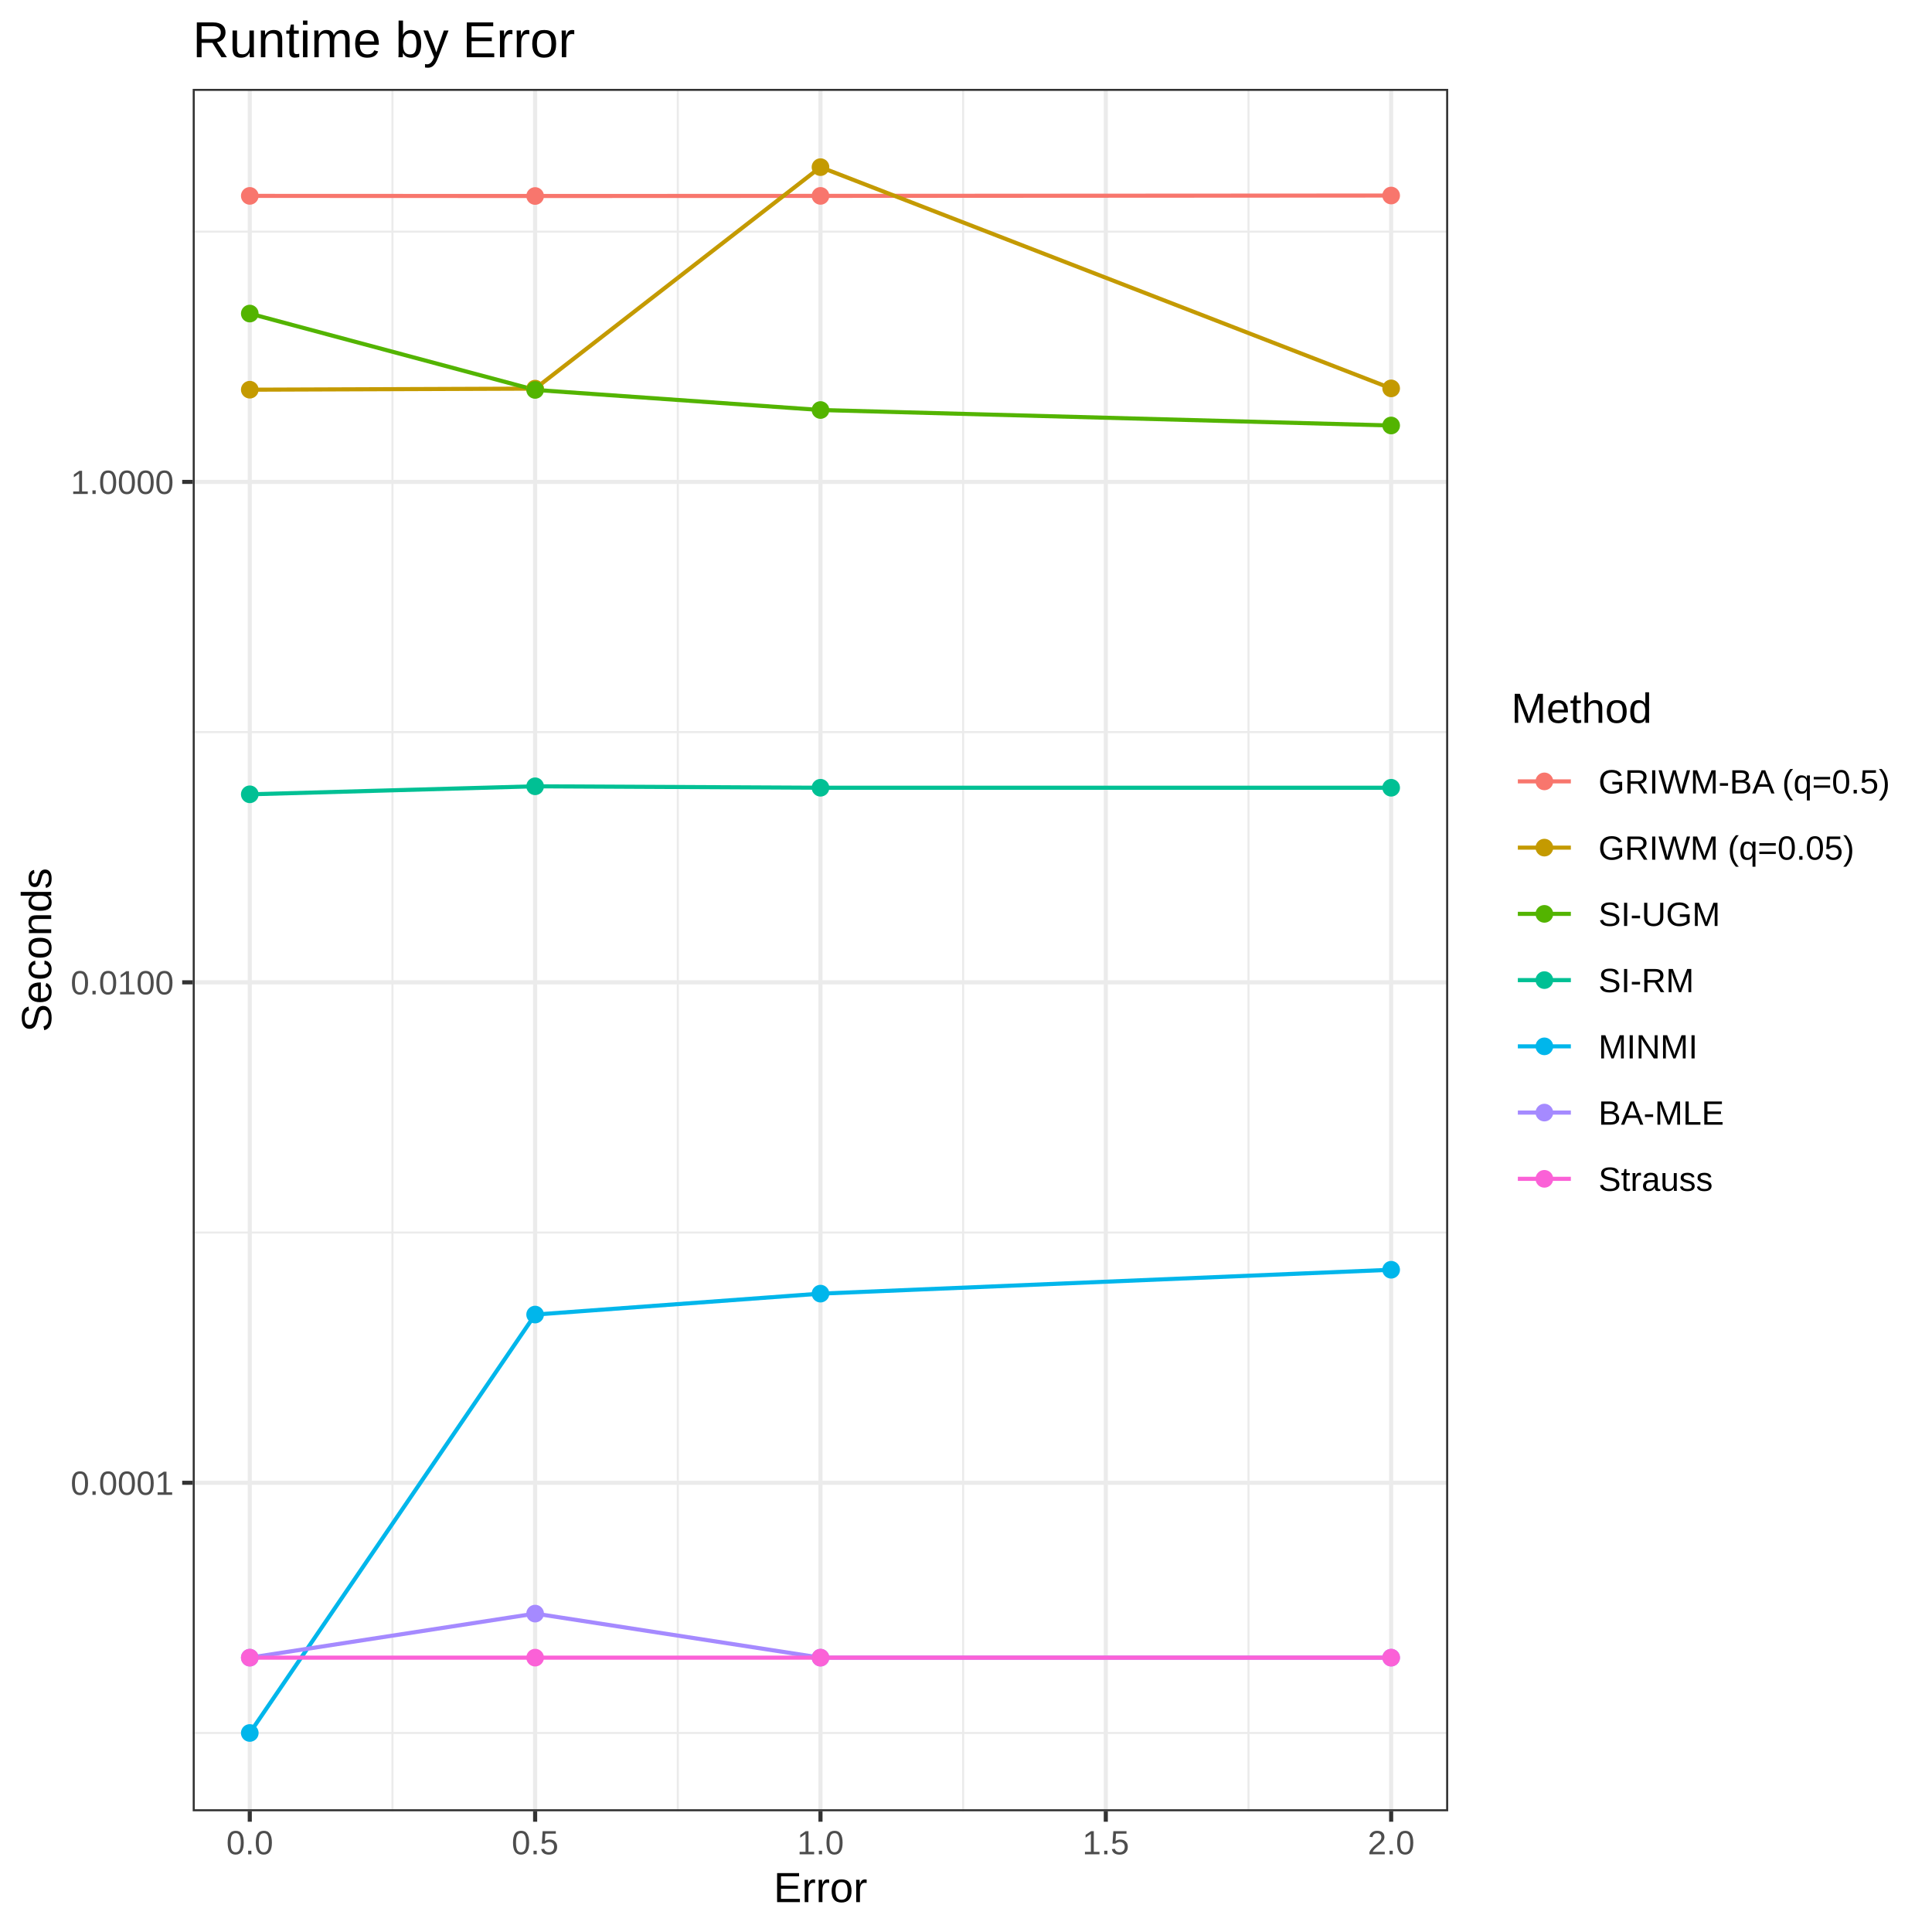
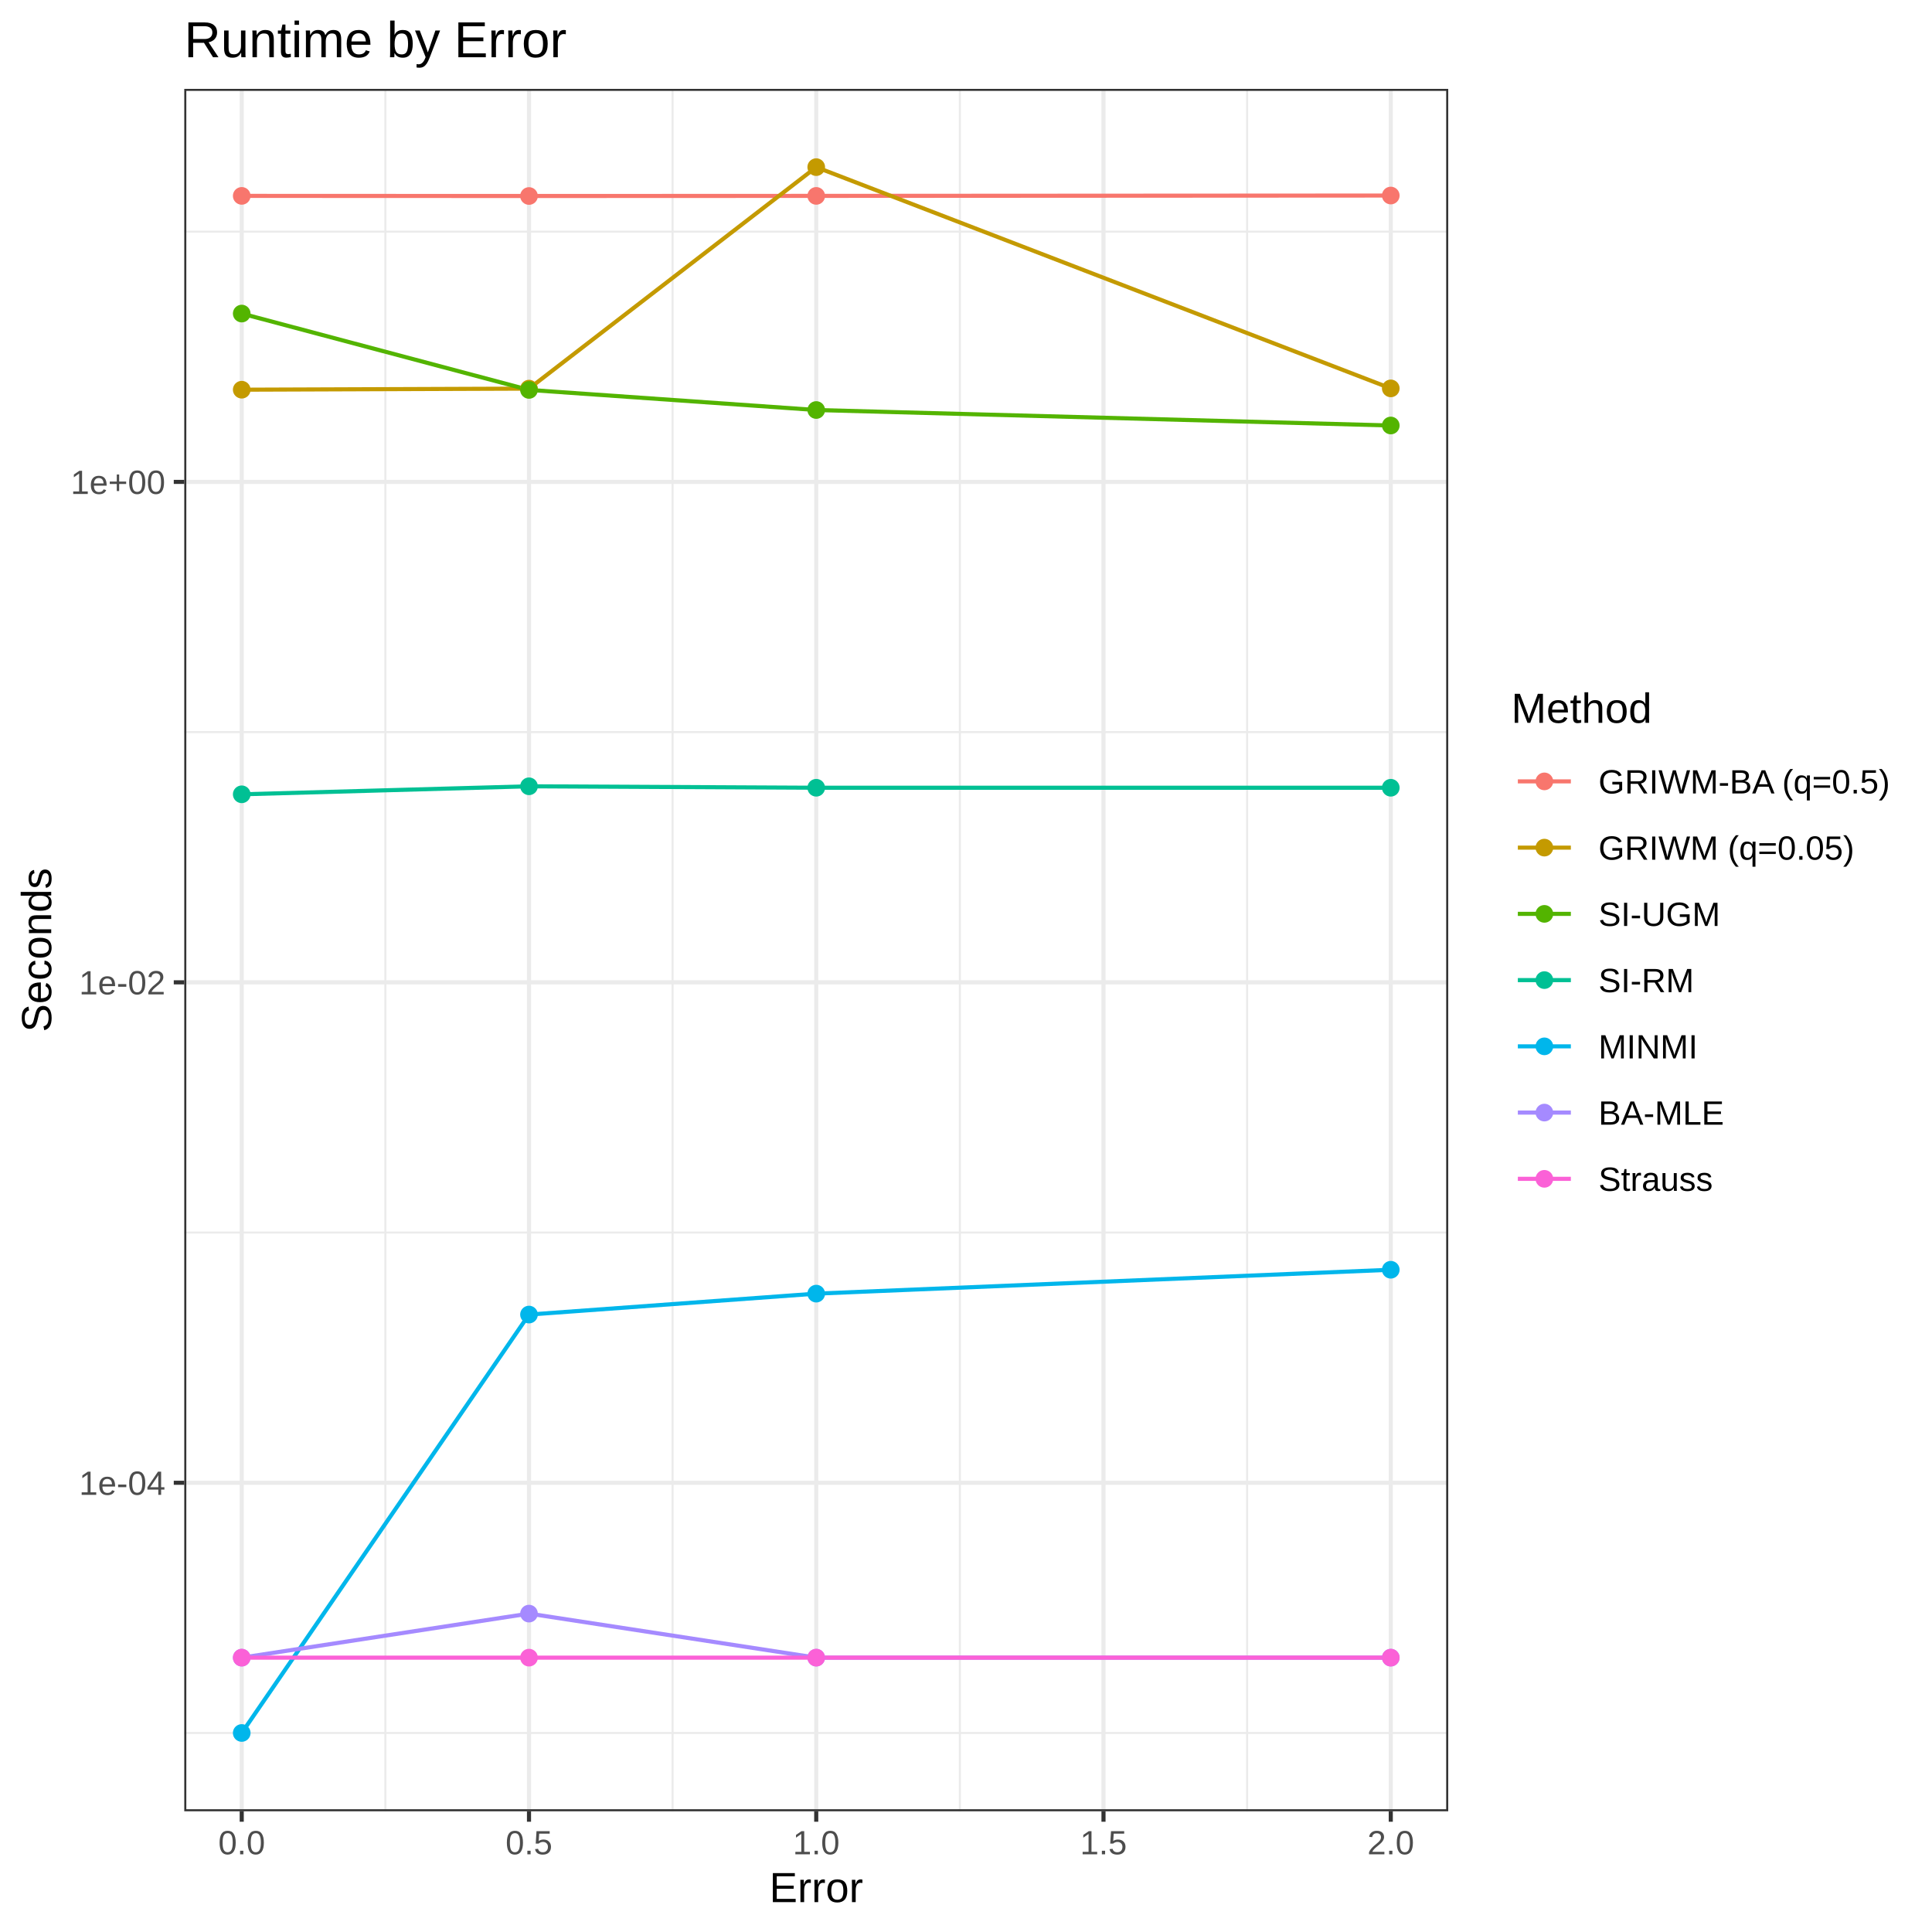
<svg xmlns="http://www.w3.org/2000/svg" class="svglite" width="504.00pt" height="504.00pt" viewBox="0 0 504.00 504.00">
  <defs>
    <style type="text/css">
    .svglite line, .svglite polyline, .svglite polygon, .svglite path, .svglite rect, .svglite circle {
      fill: none;
      stroke: #000000;
      stroke-linecap: round;
      stroke-linejoin: round;
      stroke-miterlimit: 10.00;
    }
    .svglite text {
      white-space: pre;
    }
  </style>
  </defs>
  <rect width="100%" height="100%" style="stroke: none; fill: #FFFFFF;" />
  <defs>
    <clipPath id="cpMC4wMHw1MDQuMDB8MC4wMHw1MDQuMDA=">
      <rect x="0.00" y="0.00" width="504.00" height="504.00" />
    </clipPath>
  </defs>
  <g clip-path="url(#cpMC4wMHw1MDQuMDB8MC4wMHw1MDQuMDA=)">
    <rect x="0.00" y="-0" width="504.00" height="504.00" style="stroke-width: 1.07; stroke: #FFFFFF; fill: #FFFFFF;" />
  </g>
  <defs>
-     <clipPath id="cpNTAuMjd8Mzc3LjgwfDIzLjE4fDQ3Mi41MA==">
-       <rect x="50.27" y="23.18" width="327.52" height="449.33" />
+     <clipPath id="cpNDguMDd8Mzc3LjgwfDIzLjE4fDQ3Mi41MA==">
+       <rect x="48.07" y="23.18" width="329.73" height="449.33" />
    </clipPath>
  </defs>
-   <g clip-path="url(#cpNTAuMjd8Mzc3LjgwfDIzLjE4fDQ3Mi41MA==)">
-     <rect x="50.27" y="23.18" width="327.52" height="449.33" style="stroke-width: 1.07; stroke: none; fill: #FFFFFF;" />
-     <polyline points="50.27,452.08 377.80,452.08 " style="stroke-width: 0.53; stroke: #EBEBEB; stroke-linecap: butt;" />
-     <polyline points="50.27,321.53 377.80,321.53 " style="stroke-width: 0.53; stroke: #EBEBEB; stroke-linecap: butt;" />
-     <polyline points="50.27,190.98 377.80,190.98 " style="stroke-width: 0.53; stroke: #EBEBEB; stroke-linecap: butt;" />
-     <polyline points="50.27,60.43 377.80,60.43 " style="stroke-width: 0.53; stroke: #EBEBEB; stroke-linecap: butt;" />
-     <polyline points="102.38,472.50 102.38,23.18 " style="stroke-width: 0.53; stroke: #EBEBEB; stroke-linecap: butt;" />
-     <polyline points="176.82,472.50 176.82,23.18 " style="stroke-width: 0.53; stroke: #EBEBEB; stroke-linecap: butt;" />
-     <polyline points="251.25,472.50 251.25,23.18 " style="stroke-width: 0.53; stroke: #EBEBEB; stroke-linecap: butt;" />
-     <polyline points="325.69,472.50 325.69,23.18 " style="stroke-width: 0.53; stroke: #EBEBEB; stroke-linecap: butt;" />
-     <polyline points="50.27,386.81 377.80,386.81 " style="stroke-width: 1.07; stroke: #EBEBEB; stroke-linecap: butt;" />
-     <polyline points="50.27,256.26 377.80,256.26 " style="stroke-width: 1.07; stroke: #EBEBEB; stroke-linecap: butt;" />
-     <polyline points="50.27,125.71 377.80,125.71 " style="stroke-width: 1.07; stroke: #EBEBEB; stroke-linecap: butt;" />
-     <polyline points="65.16,472.50 65.16,23.18 " style="stroke-width: 1.07; stroke: #EBEBEB; stroke-linecap: butt;" />
-     <polyline points="139.60,472.50 139.60,23.18 " style="stroke-width: 1.07; stroke: #EBEBEB; stroke-linecap: butt;" />
-     <polyline points="214.04,472.50 214.04,23.18 " style="stroke-width: 1.07; stroke: #EBEBEB; stroke-linecap: butt;" />
-     <polyline points="288.47,472.50 288.47,23.18 " style="stroke-width: 1.07; stroke: #EBEBEB; stroke-linecap: butt;" />
-     <polyline points="362.91,472.50 362.91,23.18 " style="stroke-width: 1.07; stroke: #EBEBEB; stroke-linecap: butt;" />
-     <polyline points="65.16,51.10 139.60,51.13 214.04,51.10 362.91,51.01 " style="stroke-width: 1.07; stroke: #F8766D; stroke-linecap: butt;" />
-     <polyline points="65.16,101.66 139.60,101.38 214.04,43.60 362.91,101.32 " style="stroke-width: 1.07; stroke: #C49A00; stroke-linecap: butt;" />
-     <polyline points="65.16,81.80 139.60,101.72 214.04,106.96 362.91,111.00 " style="stroke-width: 1.07; stroke: #53B400; stroke-linecap: butt;" />
-     <polyline points="65.16,207.21 139.60,205.12 214.04,205.50 362.91,205.50 " style="stroke-width: 1.07; stroke: #00C094; stroke-linecap: butt;" />
-     <polyline points="65.16,452.08 139.60,342.93 214.04,337.47 362.91,331.24 " style="stroke-width: 1.07; stroke: #00B6EB; stroke-linecap: butt;" />
-     <polyline points="65.16,432.43 139.60,420.94 214.04,432.43 362.91,432.43 " style="stroke-width: 1.07; stroke: #A58AFF; stroke-linecap: butt;" />
-     <polyline points="65.16,432.43 139.60,432.43 214.04,432.43 362.91,432.43 " style="stroke-width: 1.07; stroke: #FB61D7; stroke-linecap: butt;" />
-     <circle cx="65.16" cy="432.43" r="1.95" style="stroke-width: 0.71; stroke: #A58AFF; fill: #A58AFF;" />
-     <circle cx="65.16" cy="51.10" r="1.95" style="stroke-width: 0.71; stroke: #F8766D; fill: #F8766D;" />
-     <circle cx="65.16" cy="101.66" r="1.95" style="stroke-width: 0.71; stroke: #C49A00; fill: #C49A00;" />
-     <circle cx="65.16" cy="452.08" r="1.95" style="stroke-width: 0.71; stroke: #00B6EB; fill: #00B6EB;" />
-     <circle cx="65.16" cy="207.21" r="1.95" style="stroke-width: 0.71; stroke: #00C094; fill: #00C094;" />
-     <circle cx="65.16" cy="81.80" r="1.95" style="stroke-width: 0.71; stroke: #53B400; fill: #53B400;" />
-     <circle cx="65.16" cy="432.43" r="1.95" style="stroke-width: 0.71; stroke: #FB61D7; fill: #FB61D7;" />
-     <circle cx="139.60" cy="420.94" r="1.95" style="stroke-width: 0.71; stroke: #A58AFF; fill: #A58AFF;" />
-     <circle cx="139.60" cy="51.13" r="1.95" style="stroke-width: 0.71; stroke: #F8766D; fill: #F8766D;" />
-     <circle cx="139.60" cy="101.38" r="1.95" style="stroke-width: 0.71; stroke: #C49A00; fill: #C49A00;" />
-     <circle cx="139.60" cy="342.93" r="1.95" style="stroke-width: 0.71; stroke: #00B6EB; fill: #00B6EB;" />
-     <circle cx="139.60" cy="205.12" r="1.95" style="stroke-width: 0.71; stroke: #00C094; fill: #00C094;" />
-     <circle cx="139.60" cy="101.72" r="1.95" style="stroke-width: 0.71; stroke: #53B400; fill: #53B400;" />
-     <circle cx="139.60" cy="432.43" r="1.95" style="stroke-width: 0.71; stroke: #FB61D7; fill: #FB61D7;" />
-     <circle cx="214.04" cy="432.43" r="1.95" style="stroke-width: 0.71; stroke: #A58AFF; fill: #A58AFF;" />
-     <circle cx="214.04" cy="51.10" r="1.95" style="stroke-width: 0.71; stroke: #F8766D; fill: #F8766D;" />
-     <circle cx="214.04" cy="43.60" r="1.95" style="stroke-width: 0.71; stroke: #C49A00; fill: #C49A00;" />
-     <circle cx="214.04" cy="337.47" r="1.95" style="stroke-width: 0.71; stroke: #00B6EB; fill: #00B6EB;" />
-     <circle cx="214.04" cy="205.50" r="1.95" style="stroke-width: 0.71; stroke: #00C094; fill: #00C094;" />
-     <circle cx="214.04" cy="106.96" r="1.95" style="stroke-width: 0.71; stroke: #53B400; fill: #53B400;" />
-     <circle cx="214.04" cy="432.43" r="1.95" style="stroke-width: 0.71; stroke: #FB61D7; fill: #FB61D7;" />
-     <circle cx="362.91" cy="432.43" r="1.95" style="stroke-width: 0.71; stroke: #A58AFF; fill: #A58AFF;" />
-     <circle cx="362.91" cy="51.01" r="1.95" style="stroke-width: 0.71; stroke: #F8766D; fill: #F8766D;" />
-     <circle cx="362.91" cy="101.32" r="1.95" style="stroke-width: 0.71; stroke: #C49A00; fill: #C49A00;" />
-     <circle cx="362.91" cy="331.24" r="1.95" style="stroke-width: 0.71; stroke: #00B6EB; fill: #00B6EB;" />
-     <circle cx="362.91" cy="205.50" r="1.95" style="stroke-width: 0.71; stroke: #00C094; fill: #00C094;" />
-     <circle cx="362.91" cy="111.00" r="1.95" style="stroke-width: 0.71; stroke: #53B400; fill: #53B400;" />
-     <circle cx="362.91" cy="432.43" r="1.95" style="stroke-width: 0.71; stroke: #FB61D7; fill: #FB61D7;" />
-     <rect x="50.27" y="23.18" width="327.52" height="449.33" style="stroke-width: 1.07; stroke: #333333;" />
+   <g clip-path="url(#cpNDguMDd8Mzc3LjgwfDIzLjE4fDQ3Mi41MA==)">
+     <rect x="48.07" y="23.18" width="329.73" height="449.33" style="stroke-width: 1.07; stroke: none; fill: #FFFFFF;" />
+     <polyline points="48.07,452.08 377.80,452.08 " style="stroke-width: 0.53; stroke: #EBEBEB; stroke-linecap: butt;" />
+     <polyline points="48.07,321.53 377.80,321.53 " style="stroke-width: 0.53; stroke: #EBEBEB; stroke-linecap: butt;" />
+     <polyline points="48.07,190.98 377.80,190.98 " style="stroke-width: 0.53; stroke: #EBEBEB; stroke-linecap: butt;" />
+     <polyline points="48.07,60.43 377.80,60.43 " style="stroke-width: 0.53; stroke: #EBEBEB; stroke-linecap: butt;" />
+     <polyline points="100.53,472.50 100.53,23.18 " style="stroke-width: 0.53; stroke: #EBEBEB; stroke-linecap: butt;" />
+     <polyline points="175.46,472.50 175.46,23.18 " style="stroke-width: 0.53; stroke: #EBEBEB; stroke-linecap: butt;" />
+     <polyline points="250.40,472.50 250.40,23.18 " style="stroke-width: 0.53; stroke: #EBEBEB; stroke-linecap: butt;" />
+     <polyline points="325.34,472.50 325.34,23.18 " style="stroke-width: 0.53; stroke: #EBEBEB; stroke-linecap: butt;" />
+     <polyline points="48.07,386.81 377.80,386.81 " style="stroke-width: 1.07; stroke: #EBEBEB; stroke-linecap: butt;" />
+     <polyline points="48.07,256.26 377.80,256.26 " style="stroke-width: 1.07; stroke: #EBEBEB; stroke-linecap: butt;" />
+     <polyline points="48.07,125.71 377.80,125.71 " style="stroke-width: 1.07; stroke: #EBEBEB; stroke-linecap: butt;" />
+     <polyline points="63.06,472.50 63.06,23.18 " style="stroke-width: 1.07; stroke: #EBEBEB; stroke-linecap: butt;" />
+     <polyline points="138.00,472.50 138.00,23.18 " style="stroke-width: 1.07; stroke: #EBEBEB; stroke-linecap: butt;" />
+     <polyline points="212.93,472.50 212.93,23.18 " style="stroke-width: 1.07; stroke: #EBEBEB; stroke-linecap: butt;" />
+     <polyline points="287.87,472.50 287.87,23.18 " style="stroke-width: 1.07; stroke: #EBEBEB; stroke-linecap: butt;" />
+     <polyline points="362.81,472.50 362.81,23.18 " style="stroke-width: 1.07; stroke: #EBEBEB; stroke-linecap: butt;" />
+     <polyline points="63.06,51.10 138.00,51.13 212.93,51.10 362.81,51.01 " style="stroke-width: 1.07; stroke: #F8766D; stroke-linecap: butt;" />
+     <polyline points="63.06,101.66 138.00,101.38 212.93,43.60 362.81,101.32 " style="stroke-width: 1.07; stroke: #C49A00; stroke-linecap: butt;" />
+     <polyline points="63.06,81.80 138.00,101.72 212.93,106.96 362.81,111.00 " style="stroke-width: 1.07; stroke: #53B400; stroke-linecap: butt;" />
+     <polyline points="63.06,207.21 138.00,205.12 212.93,205.50 362.81,205.50 " style="stroke-width: 1.07; stroke: #00C094; stroke-linecap: butt;" />
+     <polyline points="63.06,452.08 138.00,342.93 212.93,337.47 362.81,331.24 " style="stroke-width: 1.07; stroke: #00B6EB; stroke-linecap: butt;" />
+     <polyline points="63.06,432.43 138.00,420.94 212.93,432.43 362.81,432.43 " style="stroke-width: 1.07; stroke: #A58AFF; stroke-linecap: butt;" />
+     <polyline points="63.06,432.43 138.00,432.43 212.93,432.43 362.81,432.43 " style="stroke-width: 1.07; stroke: #FB61D7; stroke-linecap: butt;" />
+     <circle cx="63.06" cy="432.43" r="1.95" style="stroke-width: 0.71; stroke: #A58AFF; fill: #A58AFF;" />
+     <circle cx="63.06" cy="51.10" r="1.95" style="stroke-width: 0.71; stroke: #F8766D; fill: #F8766D;" />
+     <circle cx="63.06" cy="101.66" r="1.95" style="stroke-width: 0.71; stroke: #C49A00; fill: #C49A00;" />
+     <circle cx="63.06" cy="452.08" r="1.95" style="stroke-width: 0.71; stroke: #00B6EB; fill: #00B6EB;" />
+     <circle cx="63.06" cy="207.21" r="1.95" style="stroke-width: 0.71; stroke: #00C094; fill: #00C094;" />
+     <circle cx="63.06" cy="81.80" r="1.95" style="stroke-width: 0.71; stroke: #53B400; fill: #53B400;" />
+     <circle cx="63.06" cy="432.43" r="1.95" style="stroke-width: 0.71; stroke: #FB61D7; fill: #FB61D7;" />
+     <circle cx="138.00" cy="420.94" r="1.95" style="stroke-width: 0.71; stroke: #A58AFF; fill: #A58AFF;" />
+     <circle cx="138.00" cy="51.13" r="1.95" style="stroke-width: 0.71; stroke: #F8766D; fill: #F8766D;" />
+     <circle cx="138.00" cy="101.38" r="1.95" style="stroke-width: 0.71; stroke: #C49A00; fill: #C49A00;" />
+     <circle cx="138.00" cy="342.93" r="1.95" style="stroke-width: 0.71; stroke: #00B6EB; fill: #00B6EB;" />
+     <circle cx="138.00" cy="205.12" r="1.95" style="stroke-width: 0.71; stroke: #00C094; fill: #00C094;" />
+     <circle cx="138.00" cy="101.72" r="1.95" style="stroke-width: 0.71; stroke: #53B400; fill: #53B400;" />
+     <circle cx="138.00" cy="432.43" r="1.95" style="stroke-width: 0.71; stroke: #FB61D7; fill: #FB61D7;" />
+     <circle cx="212.93" cy="432.43" r="1.95" style="stroke-width: 0.71; stroke: #A58AFF; fill: #A58AFF;" />
+     <circle cx="212.93" cy="51.10" r="1.95" style="stroke-width: 0.71; stroke: #F8766D; fill: #F8766D;" />
+     <circle cx="212.93" cy="43.60" r="1.95" style="stroke-width: 0.71; stroke: #C49A00; fill: #C49A00;" />
+     <circle cx="212.93" cy="337.47" r="1.95" style="stroke-width: 0.71; stroke: #00B6EB; fill: #00B6EB;" />
+     <circle cx="212.93" cy="205.50" r="1.95" style="stroke-width: 0.71; stroke: #00C094; fill: #00C094;" />
+     <circle cx="212.93" cy="106.96" r="1.95" style="stroke-width: 0.71; stroke: #53B400; fill: #53B400;" />
+     <circle cx="212.93" cy="432.43" r="1.95" style="stroke-width: 0.71; stroke: #FB61D7; fill: #FB61D7;" />
+     <circle cx="362.81" cy="432.43" r="1.95" style="stroke-width: 0.71; stroke: #A58AFF; fill: #A58AFF;" />
+     <circle cx="362.81" cy="51.01" r="1.95" style="stroke-width: 0.71; stroke: #F8766D; fill: #F8766D;" />
+     <circle cx="362.81" cy="101.32" r="1.95" style="stroke-width: 0.71; stroke: #C49A00; fill: #C49A00;" />
+     <circle cx="362.81" cy="331.24" r="1.95" style="stroke-width: 0.71; stroke: #00B6EB; fill: #00B6EB;" />
+     <circle cx="362.81" cy="205.50" r="1.95" style="stroke-width: 0.71; stroke: #00C094; fill: #00C094;" />
+     <circle cx="362.81" cy="111.00" r="1.95" style="stroke-width: 0.71; stroke: #53B400; fill: #53B400;" />
+     <circle cx="362.81" cy="432.43" r="1.95" style="stroke-width: 0.71; stroke: #FB61D7; fill: #FB61D7;" />
+     <rect x="48.07" y="23.18" width="329.73" height="449.33" style="stroke-width: 1.07; stroke: #333333;" />
  </g>
  <g clip-path="url(#cpMC4wMHw1MDQuMDB8MC4wMHw1MDQuMDA=)">
-     <text x="45.34" y="389.96" text-anchor="end" style="font-size: 8.80px;fill: #4D4D4D; font-family: &quot;Arial&quot;;" textLength="26.93px" lengthAdjust="spacingAndGlyphs">0.0001</text>
-     <text x="45.34" y="259.41" text-anchor="end" style="font-size: 8.80px;fill: #4D4D4D; font-family: &quot;Arial&quot;;" textLength="26.93px" lengthAdjust="spacingAndGlyphs">0.0100</text>
-     <text x="45.34" y="128.86" text-anchor="end" style="font-size: 8.80px;fill: #4D4D4D; font-family: &quot;Arial&quot;;" textLength="26.93px" lengthAdjust="spacingAndGlyphs">1.0000</text>
-     <polyline points="47.53,386.81 50.27,386.81 " style="stroke-width: 1.07; stroke: #333333; stroke-linecap: butt;" />
-     <polyline points="47.53,256.26 50.27,256.26 " style="stroke-width: 1.07; stroke: #333333; stroke-linecap: butt;" />
-     <polyline points="47.53,125.71 50.27,125.71 " style="stroke-width: 1.07; stroke: #333333; stroke-linecap: butt;" />
-     <polyline points="65.16,475.24 65.16,472.50 " style="stroke-width: 1.07; stroke: #333333; stroke-linecap: butt;" />
-     <polyline points="139.60,475.24 139.60,472.50 " style="stroke-width: 1.07; stroke: #333333; stroke-linecap: butt;" />
-     <polyline points="214.04,475.24 214.04,472.50 " style="stroke-width: 1.07; stroke: #333333; stroke-linecap: butt;" />
-     <polyline points="288.47,475.24 288.47,472.50 " style="stroke-width: 1.07; stroke: #333333; stroke-linecap: butt;" />
-     <polyline points="362.91,475.24 362.91,472.50 " style="stroke-width: 1.07; stroke: #333333; stroke-linecap: butt;" />
-     <text x="65.16" y="483.74" text-anchor="middle" style="font-size: 8.80px;fill: #4D4D4D; font-family: &quot;Arial&quot;;" textLength="12.24px" lengthAdjust="spacingAndGlyphs">0.0</text>
-     <text x="139.60" y="483.74" text-anchor="middle" style="font-size: 8.80px;fill: #4D4D4D; font-family: &quot;Arial&quot;;" textLength="12.24px" lengthAdjust="spacingAndGlyphs">0.5</text>
-     <text x="214.04" y="483.74" text-anchor="middle" style="font-size: 8.80px;fill: #4D4D4D; font-family: &quot;Arial&quot;;" textLength="12.24px" lengthAdjust="spacingAndGlyphs">1.0</text>
-     <text x="288.47" y="483.74" text-anchor="middle" style="font-size: 8.80px;fill: #4D4D4D; font-family: &quot;Arial&quot;;" textLength="12.24px" lengthAdjust="spacingAndGlyphs">1.5</text>
-     <text x="362.91" y="483.74" text-anchor="middle" style="font-size: 8.80px;fill: #4D4D4D; font-family: &quot;Arial&quot;;" textLength="12.24px" lengthAdjust="spacingAndGlyphs">2.0</text>
-     <text x="214.04" y="496.20" text-anchor="middle" style="font-size: 11.00px; font-family: &quot;Arial&quot;;" textLength="24.45px" lengthAdjust="spacingAndGlyphs">Error</text>
+     <text x="43.14" y="389.96" text-anchor="end" style="font-size: 8.80px;fill: #4D4D4D; font-family: &quot;Arial&quot;;" textLength="22.51px" lengthAdjust="spacingAndGlyphs">1e-04</text>
+     <text x="43.14" y="259.41" text-anchor="end" style="font-size: 8.80px;fill: #4D4D4D; font-family: &quot;Arial&quot;;" textLength="22.51px" lengthAdjust="spacingAndGlyphs">1e-02</text>
+     <text x="43.14" y="128.86" text-anchor="end" style="font-size: 8.80px;fill: #4D4D4D; font-family: &quot;Arial&quot;;" textLength="24.72px" lengthAdjust="spacingAndGlyphs">1e+00</text>
+     <polyline points="45.33,386.81 48.07,386.81 " style="stroke-width: 1.07; stroke: #333333; stroke-linecap: butt;" />
+     <polyline points="45.33,256.26 48.07,256.26 " style="stroke-width: 1.07; stroke: #333333; stroke-linecap: butt;" />
+     <polyline points="45.33,125.71 48.07,125.71 " style="stroke-width: 1.07; stroke: #333333; stroke-linecap: butt;" />
+     <polyline points="63.06,475.24 63.06,472.50 " style="stroke-width: 1.07; stroke: #333333; stroke-linecap: butt;" />
+     <polyline points="138.00,475.24 138.00,472.50 " style="stroke-width: 1.07; stroke: #333333; stroke-linecap: butt;" />
+     <polyline points="212.93,475.24 212.93,472.50 " style="stroke-width: 1.07; stroke: #333333; stroke-linecap: butt;" />
+     <polyline points="287.87,475.24 287.87,472.50 " style="stroke-width: 1.07; stroke: #333333; stroke-linecap: butt;" />
+     <polyline points="362.81,475.24 362.81,472.50 " style="stroke-width: 1.07; stroke: #333333; stroke-linecap: butt;" />
+     <text x="63.06" y="483.74" text-anchor="middle" style="font-size: 8.80px;fill: #4D4D4D; font-family: &quot;Arial&quot;;" textLength="12.24px" lengthAdjust="spacingAndGlyphs">0.0</text>
+     <text x="138.00" y="483.74" text-anchor="middle" style="font-size: 8.80px;fill: #4D4D4D; font-family: &quot;Arial&quot;;" textLength="12.24px" lengthAdjust="spacingAndGlyphs">0.5</text>
+     <text x="212.93" y="483.74" text-anchor="middle" style="font-size: 8.80px;fill: #4D4D4D; font-family: &quot;Arial&quot;;" textLength="12.24px" lengthAdjust="spacingAndGlyphs">1.0</text>
+     <text x="287.87" y="483.74" text-anchor="middle" style="font-size: 8.80px;fill: #4D4D4D; font-family: &quot;Arial&quot;;" textLength="12.24px" lengthAdjust="spacingAndGlyphs">1.5</text>
+     <text x="362.81" y="483.74" text-anchor="middle" style="font-size: 8.80px;fill: #4D4D4D; font-family: &quot;Arial&quot;;" textLength="12.24px" lengthAdjust="spacingAndGlyphs">2.0</text>
+     <text x="212.93" y="496.20" text-anchor="middle" style="font-size: 11.00px; font-family: &quot;Arial&quot;;" textLength="24.45px" lengthAdjust="spacingAndGlyphs">Error</text>
    <text transform="translate(13.36,247.84) rotate(-90)" text-anchor="middle" style="font-size: 11.00px; font-family: &quot;Arial&quot;;" textLength="42.82px" lengthAdjust="spacingAndGlyphs">Seconds</text>
    <rect x="388.76" y="174.04" width="109.76" height="147.59" style="stroke-width: 1.07; stroke: none; fill: #FFFFFF;" />
    <text x="394.24" y="188.56" style="font-size: 11.00px; font-family: &quot;Arial&quot;;" textLength="36.71px" lengthAdjust="spacingAndGlyphs">Method</text>
    <rect x="394.24" y="195.20" width="17.28" height="17.28" style="stroke-width: 1.07; stroke: none; fill: #FFFFFF;" />
    <line x1="395.96" y1="203.84" x2="409.79" y2="203.84" style="stroke-width: 1.07; stroke: #F8766D; stroke-linecap: butt;" />
    <circle cx="402.88" cy="203.84" r="1.95" style="stroke-width: 0.71; stroke: #F8766D; fill: #F8766D;" />
    <rect x="394.24" y="212.48" width="17.28" height="17.28" style="stroke-width: 1.07; stroke: none; fill: #FFFFFF;" />
    <line x1="395.96" y1="221.12" x2="409.79" y2="221.12" style="stroke-width: 1.07; stroke: #C49A00; stroke-linecap: butt;" />
    <circle cx="402.88" cy="221.12" r="1.95" style="stroke-width: 0.71; stroke: #C49A00; fill: #C49A00;" />
    <rect x="394.24" y="229.76" width="17.28" height="17.28" style="stroke-width: 1.07; stroke: none; fill: #FFFFFF;" />
    <line x1="395.96" y1="238.40" x2="409.79" y2="238.40" style="stroke-width: 1.07; stroke: #53B400; stroke-linecap: butt;" />
    <circle cx="402.88" cy="238.40" r="1.95" style="stroke-width: 0.71; stroke: #53B400; fill: #53B400;" />
    <rect x="394.24" y="247.04" width="17.28" height="17.28" style="stroke-width: 1.07; stroke: none; fill: #FFFFFF;" />
    <line x1="395.96" y1="255.68" x2="409.79" y2="255.68" style="stroke-width: 1.07; stroke: #00C094; stroke-linecap: butt;" />
    <circle cx="402.88" cy="255.68" r="1.95" style="stroke-width: 0.71; stroke: #00C094; fill: #00C094;" />
    <rect x="394.24" y="264.32" width="17.28" height="17.28" style="stroke-width: 1.07; stroke: none; fill: #FFFFFF;" />
    <line x1="395.96" y1="272.96" x2="409.79" y2="272.96" style="stroke-width: 1.07; stroke: #00B6EB; stroke-linecap: butt;" />
    <circle cx="402.88" cy="272.96" r="1.95" style="stroke-width: 0.71; stroke: #00B6EB; fill: #00B6EB;" />
    <rect x="394.24" y="281.60" width="17.28" height="17.28" style="stroke-width: 1.07; stroke: none; fill: #FFFFFF;" />
    <line x1="395.96" y1="290.24" x2="409.79" y2="290.24" style="stroke-width: 1.07; stroke: #A58AFF; stroke-linecap: butt;" />
    <circle cx="402.88" cy="290.24" r="1.95" style="stroke-width: 0.71; stroke: #A58AFF; fill: #A58AFF;" />
    <rect x="394.24" y="298.88" width="17.28" height="17.28" style="stroke-width: 1.07; stroke: none; fill: #FFFFFF;" />
    <line x1="395.96" y1="307.52" x2="409.79" y2="307.52" style="stroke-width: 1.07; stroke: #FB61D7; stroke-linecap: butt;" />
    <circle cx="402.88" cy="307.52" r="1.95" style="stroke-width: 0.71; stroke: #FB61D7; fill: #FB61D7;" />
    <text x="416.99" y="206.99" style="font-size: 8.80px; font-family: &quot;Arial&quot;;" textLength="76.05px" lengthAdjust="spacingAndGlyphs">GRIWM-BA (q=0.5)</text>
    <text x="416.99" y="224.27" style="font-size: 8.80px; font-family: &quot;Arial&quot;;" textLength="66.76px" lengthAdjust="spacingAndGlyphs">GRIWM (q=0.05)</text>
    <text x="416.99" y="241.55" style="font-size: 8.80px; font-family: &quot;Arial&quot;;" textLength="31.77px" lengthAdjust="spacingAndGlyphs">SI-UGM</text>
    <text x="416.99" y="258.83" style="font-size: 8.80px; font-family: &quot;Arial&quot;;" textLength="24.93px" lengthAdjust="spacingAndGlyphs">SI-RM</text>
    <text x="416.99" y="276.11" style="font-size: 8.80px; font-family: &quot;Arial&quot;;" textLength="25.91px" lengthAdjust="spacingAndGlyphs">MINMI</text>
    <text x="416.99" y="293.39" style="font-size: 8.80px; font-family: &quot;Arial&quot;;" textLength="32.76px" lengthAdjust="spacingAndGlyphs">BA-MLE</text>
    <text x="416.99" y="310.67" style="font-size: 8.80px; font-family: &quot;Arial&quot;;" textLength="29.84px" lengthAdjust="spacingAndGlyphs">Strauss</text>
-     <text x="50.27" y="14.93" style="font-size: 13.20px; font-family: &quot;Arial&quot;;" textLength="99.69px" lengthAdjust="spacingAndGlyphs">Runtime by Error</text>
+     <text x="48.07" y="14.93" style="font-size: 13.20px; font-family: &quot;Arial&quot;;" textLength="99.69px" lengthAdjust="spacingAndGlyphs">Runtime by Error</text>
  </g>
</svg>
